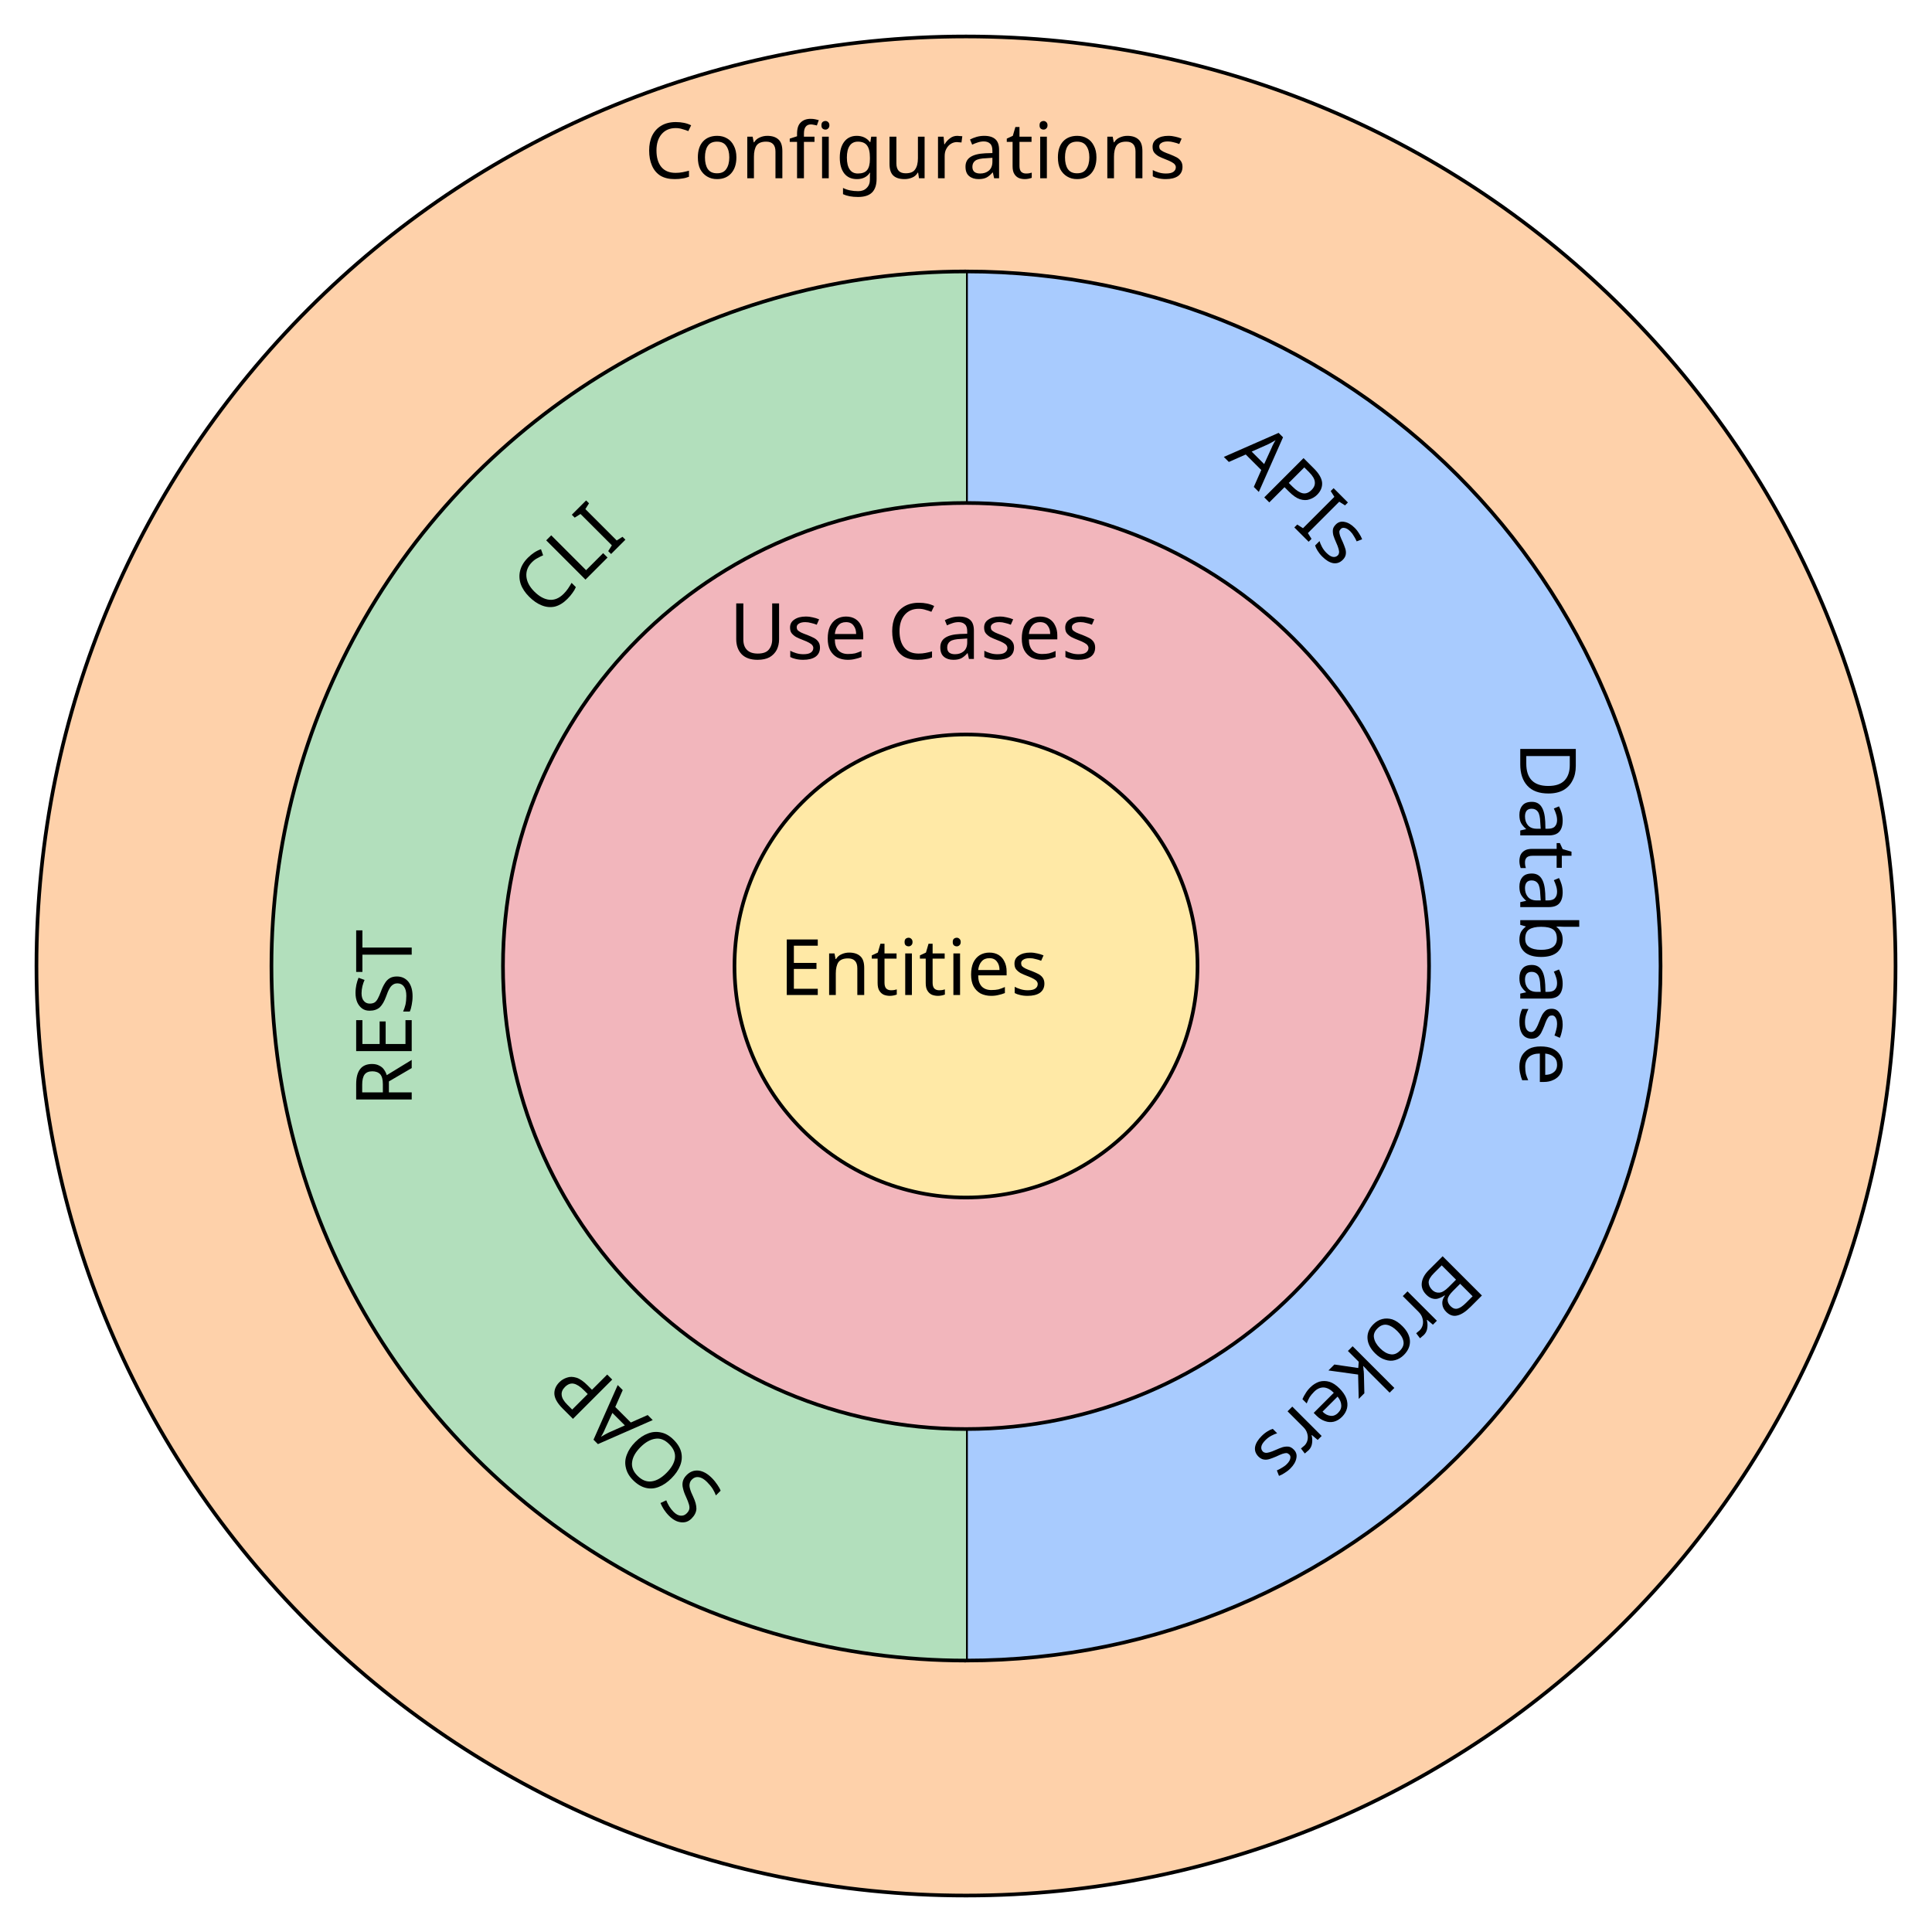
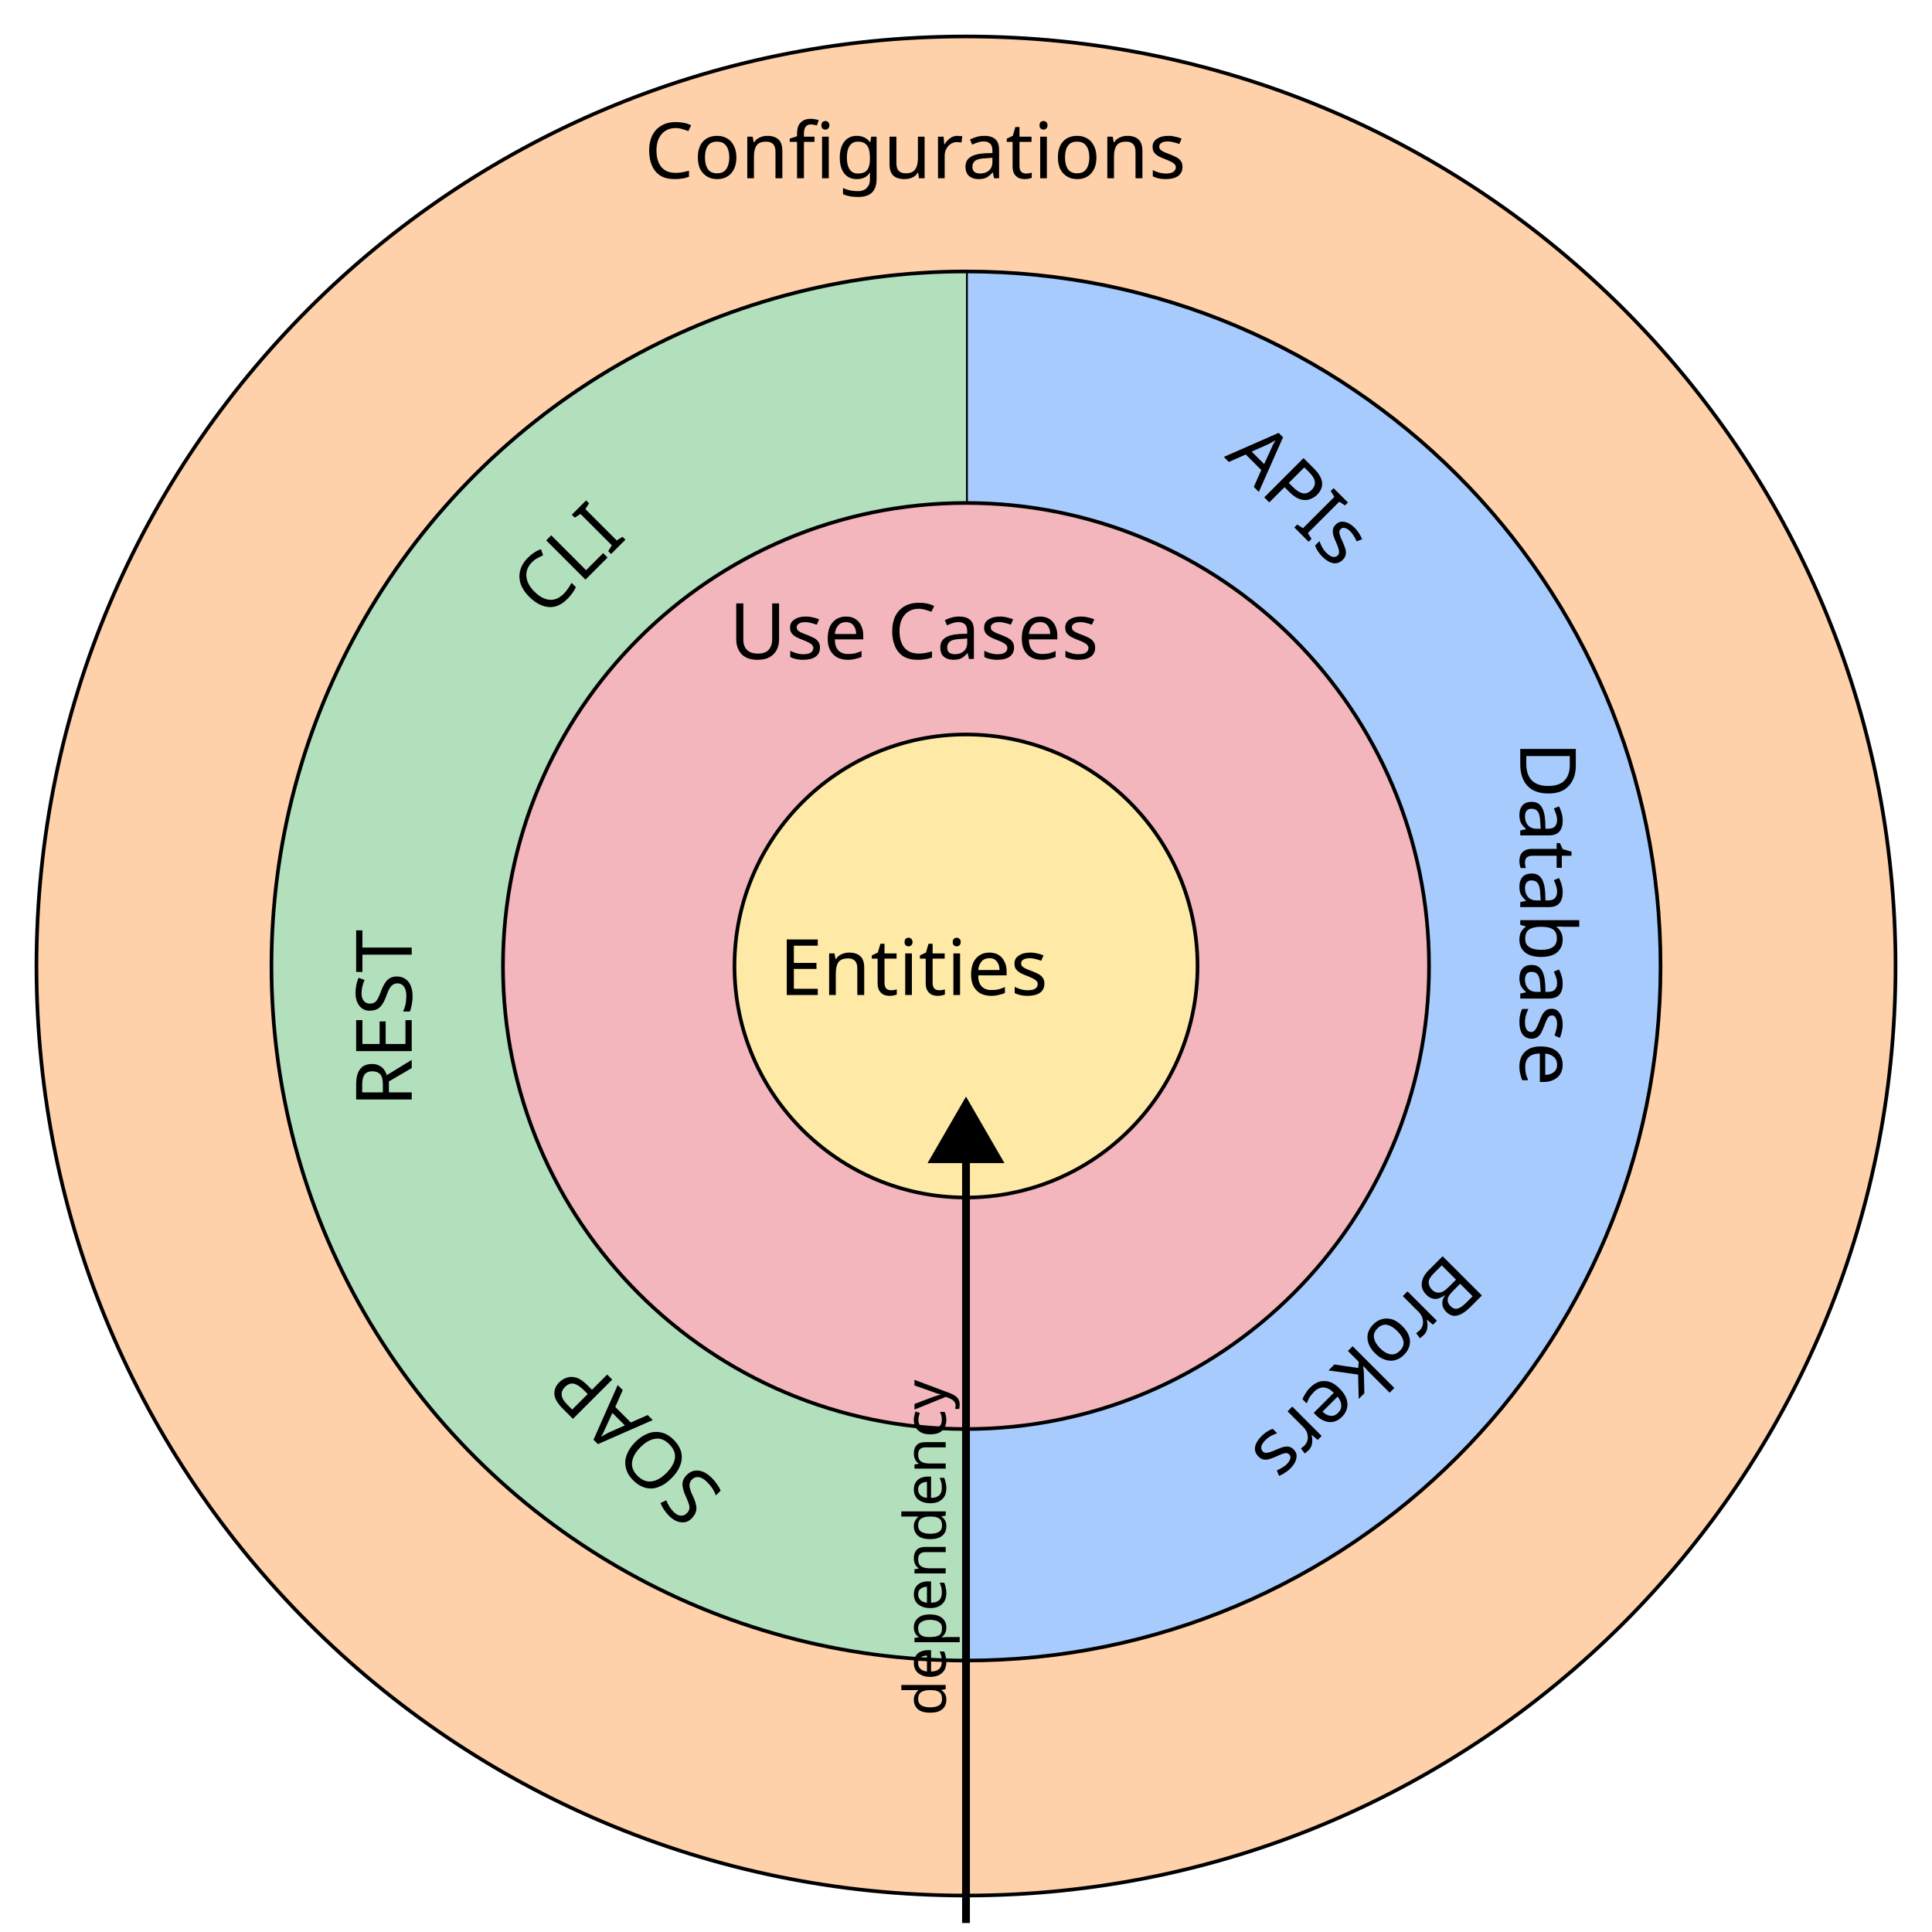
- <svg xmlns="http://www.w3.org/2000/svg" id="svg8" version="1.1" viewBox="0 0 140.229 140.229" height="530" width="530">
-   <defs id="defs2" />
-   <g transform="translate(-34.75412,-78.25412)" id="layer1">
-     <circle r="67.468" cy="148.369" cx="104.869" id="path10-3-3" style="fill:#fed1aa;fill-rule:evenodd;stroke:#000000;stroke-width:0.265;stroke-miterlimit:4;stroke-dasharray:none;stroke-opacity:1" />
-     <path style="fill:#a8cbfe;fill-rule:evenodd;stroke:#000000;stroke-width:0.265;stroke-miterlimit:4;stroke-dasharray:none;stroke-opacity:1" id="path10-3-6-5" d="m 104.869,97.957 a 50.412,50.412 0 0 1 50.412,50.412 50.412,50.412 0 0 1 -50.412,50.412 v -50.412 z" />
-     <path id="path10-3-6" style="fill:#b2dfbc;fill-rule:evenodd;stroke:#000000;stroke-width:0.265;stroke-miterlimit:4;stroke-dasharray:none;stroke-opacity:1" d="m 104.869,198.781 a 50.412,50.412 0 0 1 -43.658,-25.206 50.412,50.412 0 0 1 -10e-7,-50.412 50.412,50.412 0 0 1 43.658,-25.206" />
-     <circle style="fill:#f2b6bc;fill-rule:evenodd;stroke:#000000;stroke-width:0.265;stroke-miterlimit:4;stroke-dasharray:none;stroke-opacity:1" id="path10-3" cx="104.869" cy="148.369" r="33.608" />
-     <circle r="16.804" cy="148.369" cx="104.869" id="entities" style="fill:#ffe9a6;fill-rule:evenodd;stroke:#000000;stroke-width:0.265;stroke-miterlimit:4;stroke-dasharray:none;stroke-opacity:1" />
+ <svg xmlns="http://www.w3.org/2000/svg" width="530" height="530" viewBox="0 0 140.229 140.229" version="1.1" id="svg8">
+   <defs id="defs2">
+     <marker style="overflow:visible" id="TriangleOutL" refX="0.0" refY="0.0" orient="auto">
+       <path transform="scale(0.8)" style="fill-rule:evenodd;stroke:#000000;stroke-width:1pt;stroke-opacity:1;fill:#000000;fill-opacity:1" d="M 5.77,0.0 L -2.88,5.0 L -2.88,-5.0 L 5.77,0.0 z " id="path1019" />
+     </marker>
+     <marker style="overflow:visible;" id="Arrow2Lend" refX="0.0" refY="0.0" orient="auto">
+       <path transform="scale(1.1) rotate(180) translate(1,0)" d="M 8.719,4.034 L -2.207,0.016 L 8.719,-4.002 C 6.973,-1.63 6.983,1.616 8.719,4.034 z " style="fill-rule:evenodd;stroke-width:0.625;stroke-linejoin:round;stroke:#000000;stroke-opacity:1;fill:#000000;fill-opacity:1" id="path898" />
+     </marker>
+     <marker style="overflow:visible;" id="Arrow1Lend" refX="0.0" refY="0.0" orient="auto">
+       <path transform="scale(0.8) rotate(180) translate(12.5,0)" style="fill-rule:evenodd;stroke:#000000;stroke-width:1pt;stroke-opacity:1;fill:#000000;fill-opacity:1" d="M 0.0,0.0 L 5.0,-5.0 L -12.5,0.0 L 5.0,5.0 L 0.0,0.0 z " id="path880" />
+     </marker>
+     <marker style="overflow:visible" id="marker1167" refX="0.0" refY="0.0" orient="auto">
+       <path transform="scale(0.8) translate(12.5,0)" style="fill-rule:evenodd;stroke:#000000;stroke-width:1pt;stroke-opacity:1;fill:#000000;fill-opacity:1" d="M 0.0,0.0 L 5.0,-5.0 L -12.5,0.0 L 5.0,5.0 L 0.0,0.0 z " id="path1165" />
+     </marker>
+     <marker style="overflow:visible" id="Arrow1Lstart" refX="0.0" refY="0.0" orient="auto">
+       <path transform="scale(0.8) translate(12.5,0)" style="fill-rule:evenodd;stroke:#000000;stroke-width:1pt;stroke-opacity:1;fill:#000000;fill-opacity:1" d="M 0.0,0.0 L 5.0,-5.0 L -12.5,0.0 L 5.0,5.0 L 0.0,0.0 z " id="path877" />
+     </marker>
+   </defs>
+   <g id="layer1" transform="translate(-34.75412,-78.25412)">
+     <circle style="fill:#fed1aa;fill-rule:evenodd;stroke:#000000;stroke-width:0.265;stroke-miterlimit:4;stroke-dasharray:none;stroke-opacity:1" id="path10-3-3" cx="104.869" cy="148.369" r="67.468" />
+     <path d="m 104.869,97.957 a 50.412,50.412 0 0 1 50.412,50.412 50.412,50.412 0 0 1 -50.412,50.412 v -50.412 z" id="path10-3-6-5" style="fill:#a8cbfe;fill-rule:evenodd;stroke:#000000;stroke-width:0.265;stroke-miterlimit:4;stroke-dasharray:none;stroke-opacity:1" />
+     <path d="m 104.869,198.781 a 50.412,50.412 0 0 1 -43.658,-25.206 50.412,50.412 0 0 1 -10e-7,-50.412 50.412,50.412 0 0 1 43.658,-25.206" style="fill:#b2dfbc;fill-rule:evenodd;stroke:#000000;stroke-width:0.265;stroke-miterlimit:4;stroke-dasharray:none;stroke-opacity:1" id="path10-3-6" />
+     <circle r="33.608" cy="148.369" cx="104.869" id="path10-3" style="fill:#f2b6bc;fill-rule:evenodd;stroke:#000000;stroke-width:0.265;stroke-miterlimit:4;stroke-dasharray:none;stroke-opacity:1" />
+     <circle style="fill:#ffe9a6;fill-rule:evenodd;stroke:#000000;stroke-width:0.265;stroke-miterlimit:4;stroke-dasharray:none;stroke-opacity:1" id="entities" cx="104.869" cy="148.369" r="16.804" />
  </g>
  <g id="layer2">
-     <text id="text16" y="12.934" x="70.094" style="font-style:normal;font-weight:normal;font-size:5.644px;line-height:1.25;font-family:sans-serif;text-align:center;text-anchor:middle;fill:#000000;fill-opacity:1;stroke:none;stroke-width:0.265" xml:space="preserve">
-       <tspan style="font-size:5.644px;text-align:center;text-anchor:middle;stroke-width:0.265" y="12.934" x="70.094" id="tspan14">Configurations</tspan>
+     <text xml:space="preserve" style="font-style:normal;font-weight:normal;font-size:5.644px;line-height:1.25;font-family:sans-serif;text-align:center;text-anchor:middle;fill:#000000;fill-opacity:1;stroke:none;stroke-width:0.265" x="70.094" y="12.934" id="text16">
+       <tspan id="tspan14" x="70.094" y="12.934" style="font-size:5.644px;text-align:center;text-anchor:middle;stroke-width:0.265">Configurations</tspan>
    </text>
-     <text xml:space="preserve" style="font-style:normal;font-weight:normal;font-size:5.644px;line-height:1.25;font-family:sans-serif;text-align:center;text-anchor:middle;fill:#000000;fill-opacity:1;stroke:none;stroke-width:0.265" x="69.975" y="72.219" id="text16-3">
-       <tspan id="tspan14-6" x="69.975" y="72.219" style="font-size:5.644px;text-align:center;text-anchor:middle;stroke-width:0.265">Entities</tspan>
+     <text id="text16-3" y="72.219" x="69.975" style="font-style:normal;font-weight:normal;font-size:5.644px;line-height:1.25;font-family:sans-serif;text-align:center;text-anchor:middle;fill:#000000;fill-opacity:1;stroke:none;stroke-width:0.265" xml:space="preserve">
+       <tspan style="font-size:5.644px;text-align:center;text-anchor:middle;stroke-width:0.265" y="72.219" x="69.975" id="tspan14-6">Entities</tspan>
    </text>
-     <text id="text16-3-7" y="47.828" x="70.007" style="font-style:normal;font-weight:normal;font-size:5.644px;line-height:1.25;font-family:sans-serif;text-align:center;text-anchor:middle;fill:#000000;fill-opacity:1;stroke:none;stroke-width:0.265" xml:space="preserve">
-       <tspan style="font-size:5.644px;text-align:center;text-anchor:middle;stroke-width:0.265" y="47.828" x="70.007" id="tspan14-6-5">Use Cases</tspan>
+     <text xml:space="preserve" style="font-style:normal;font-weight:normal;font-size:5.644px;line-height:1.25;font-family:sans-serif;text-align:center;text-anchor:middle;fill:#000000;fill-opacity:1;stroke:none;stroke-width:0.265" x="70.007" y="47.828" id="text16-3-7">
+       <tspan id="tspan14-6-5" x="70.007" y="47.828" style="font-size:5.644px;text-align:center;text-anchor:middle;stroke-width:0.265">Use Cases</tspan>
    </text>
-     <text transform="rotate(90)" id="text16-3-6" y="-110.344" x="69.988" style="font-style:normal;font-weight:normal;font-size:5.644px;line-height:1.25;font-family:sans-serif;text-align:center;text-anchor:middle;fill:#000000;fill-opacity:1;stroke:none;stroke-width:0.265" xml:space="preserve">
-       <tspan style="font-size:5.644px;text-align:center;text-anchor:middle;stroke-width:0.265" y="-110.344" x="69.988" id="tspan14-6-2">Database</tspan>
+     <text xml:space="preserve" style="font-style:normal;font-weight:normal;font-size:5.644px;line-height:1.25;font-family:sans-serif;text-align:center;text-anchor:middle;fill:#000000;fill-opacity:1;stroke:none;stroke-width:0.265" x="69.988" y="-110.344" id="text16-3-6" transform="rotate(90)">
+       <tspan id="tspan14-6-2" x="69.988" y="-110.344" style="font-size:5.644px;text-align:center;text-anchor:middle;stroke-width:0.265">Database</tspan>
    </text>
-     <text xml:space="preserve" style="font-style:normal;font-weight:normal;font-size:5.644px;line-height:1.25;font-family:sans-serif;text-align:center;text-anchor:middle;fill:#000000;fill-opacity:1;stroke:none;stroke-width:0.265" x="95.749" y="-39.36" id="text16-3-6-9" transform="rotate(45)">
-       <tspan id="tspan110" x="95.749" y="-39.36" style="font-size:5.644px;text-align:center;text-anchor:middle;stroke-width:0.265">APIs</tspan>
+     <text transform="rotate(45)" id="text16-3-6-9" y="-39.36" x="95.749" style="font-style:normal;font-weight:normal;font-size:5.644px;line-height:1.25;font-family:sans-serif;text-align:center;text-anchor:middle;fill:#000000;fill-opacity:1;stroke:none;stroke-width:0.265" xml:space="preserve">
+       <tspan style="font-size:5.644px;text-align:center;text-anchor:middle;stroke-width:0.265" y="-39.36" x="95.749" id="tspan110">APIs</tspan>
    </text>
-     <text xml:space="preserve" style="font-style:normal;font-weight:normal;font-size:5.644px;line-height:1.25;font-family:sans-serif;text-align:center;text-anchor:middle;fill:#000000;fill-opacity:1;stroke:none;stroke-width:0.265" x="3.821" y="-138.517" id="text16-3-6-2" transform="rotate(135)">
-       <tspan id="tspan14-6-2-7" x="3.821" y="-138.517" style="font-size:5.644px;text-align:center;text-anchor:middle;stroke-width:0.265">Brokers</tspan>
+     <text transform="rotate(135)" id="text16-3-6-2" y="-138.517" x="3.821" style="font-style:normal;font-weight:normal;font-size:5.644px;line-height:1.25;font-family:sans-serif;text-align:center;text-anchor:middle;fill:#000000;fill-opacity:1;stroke:none;stroke-width:0.265" xml:space="preserve">
+       <tspan style="font-size:5.644px;text-align:center;text-anchor:middle;stroke-width:0.265" y="-138.517" x="3.821" id="tspan14-6-2-7">Brokers</tspan>
    </text>
-     <text xml:space="preserve" style="font-style:normal;font-weight:normal;font-size:5.644px;line-height:1.25;font-family:sans-serif;text-align:center;text-anchor:middle;fill:#000000;fill-opacity:1;stroke:none;stroke-width:0.265" x="-70.241" y="29.886" id="text16-3-6-0" transform="rotate(-90)">
-       <tspan id="tspan14-6-2-9" x="-70.241" y="29.886" style="font-size:5.644px;text-align:center;text-anchor:middle;stroke-width:0.265">REST</tspan>
+     <text transform="rotate(-90)" id="text16-3-6-0" y="29.886" x="-70.241" style="font-style:normal;font-weight:normal;font-size:5.644px;line-height:1.25;font-family:sans-serif;text-align:center;text-anchor:middle;fill:#000000;fill-opacity:1;stroke:none;stroke-width:0.265" xml:space="preserve">
+       <tspan style="font-size:5.644px;text-align:center;text-anchor:middle;stroke-width:0.265" y="29.886" x="-70.241" id="tspan14-6-2-9">REST</tspan>
    </text>
-     <text transform="rotate(-45)" id="text16-3-6-9-3" y="59.796" x="4.076" style="font-style:normal;font-weight:normal;font-size:5.644px;line-height:1.25;font-family:sans-serif;text-align:center;text-anchor:middle;fill:#000000;fill-opacity:1;stroke:none;stroke-width:0.265" xml:space="preserve">
-       <tspan style="font-size:5.644px;text-align:center;text-anchor:middle;stroke-width:0.265" y="59.796" x="4.076" id="tspan110-6">CLI</tspan>
+     <text xml:space="preserve" style="font-style:normal;font-weight:normal;font-size:5.644px;line-height:1.25;font-family:sans-serif;text-align:center;text-anchor:middle;fill:#000000;fill-opacity:1;stroke:none;stroke-width:0.265" x="4.076" y="59.796" id="text16-3-6-9-3" transform="rotate(-45)">
+       <tspan id="tspan110-6" x="4.076" y="59.796" style="font-size:5.644px;text-align:center;text-anchor:middle;stroke-width:0.265">CLI</tspan>
    </text>
-     <text transform="rotate(-135)" id="text16-3-6-2-0" y="-39.386" x="-102.896" style="font-style:normal;font-weight:normal;font-size:5.644px;line-height:1.25;font-family:sans-serif;text-align:center;text-anchor:middle;fill:#000000;fill-opacity:1;stroke:none;stroke-width:0.265" xml:space="preserve">
-       <tspan style="font-size:5.644px;text-align:center;text-anchor:middle;stroke-width:0.265" y="-39.386" x="-102.896" id="tspan14-6-2-7-6">SOAP</tspan>
+     <text xml:space="preserve" style="font-style:normal;font-weight:normal;font-size:5.644px;line-height:1.25;font-family:sans-serif;text-align:center;text-anchor:middle;fill:#000000;fill-opacity:1;stroke:none;stroke-width:0.265" x="-102.896" y="-39.386" id="text16-3-6-2-0" transform="rotate(-135)">
+       <tspan id="tspan14-6-2-7-6" x="-102.896" y="-39.386" style="font-size:5.644px;text-align:center;text-anchor:middle;stroke-width:0.265">SOAP</tspan>
+     </text>
+   </g>
+   <g id="layer3">
+     <path id="path52" d="M 70.115,139.577 V 82.814" style="fill:none;stroke:#000000;stroke-width:0.567;stroke-linecap:butt;stroke-linejoin:miter;stroke-miterlimit:4;stroke-dasharray:none;stroke-opacity:1;marker-end:url(#TriangleOutL)" />
+     <text transform="rotate(-90)" id="text1333" y="68.637" x="-109.598" style="font-style:normal;font-weight:normal;font-size:4.233px;line-height:1.25;font-family:sans-serif;fill:#000000;fill-opacity:1;stroke:none;stroke-width:0.265" xml:space="preserve">
+       <tspan style="font-size:4.233px;text-align:center;text-anchor:middle;stroke-width:0.265" y="68.637" x="-109.598" id="tspan1331">dependency</tspan>
    </text>
  </g>
</svg>
